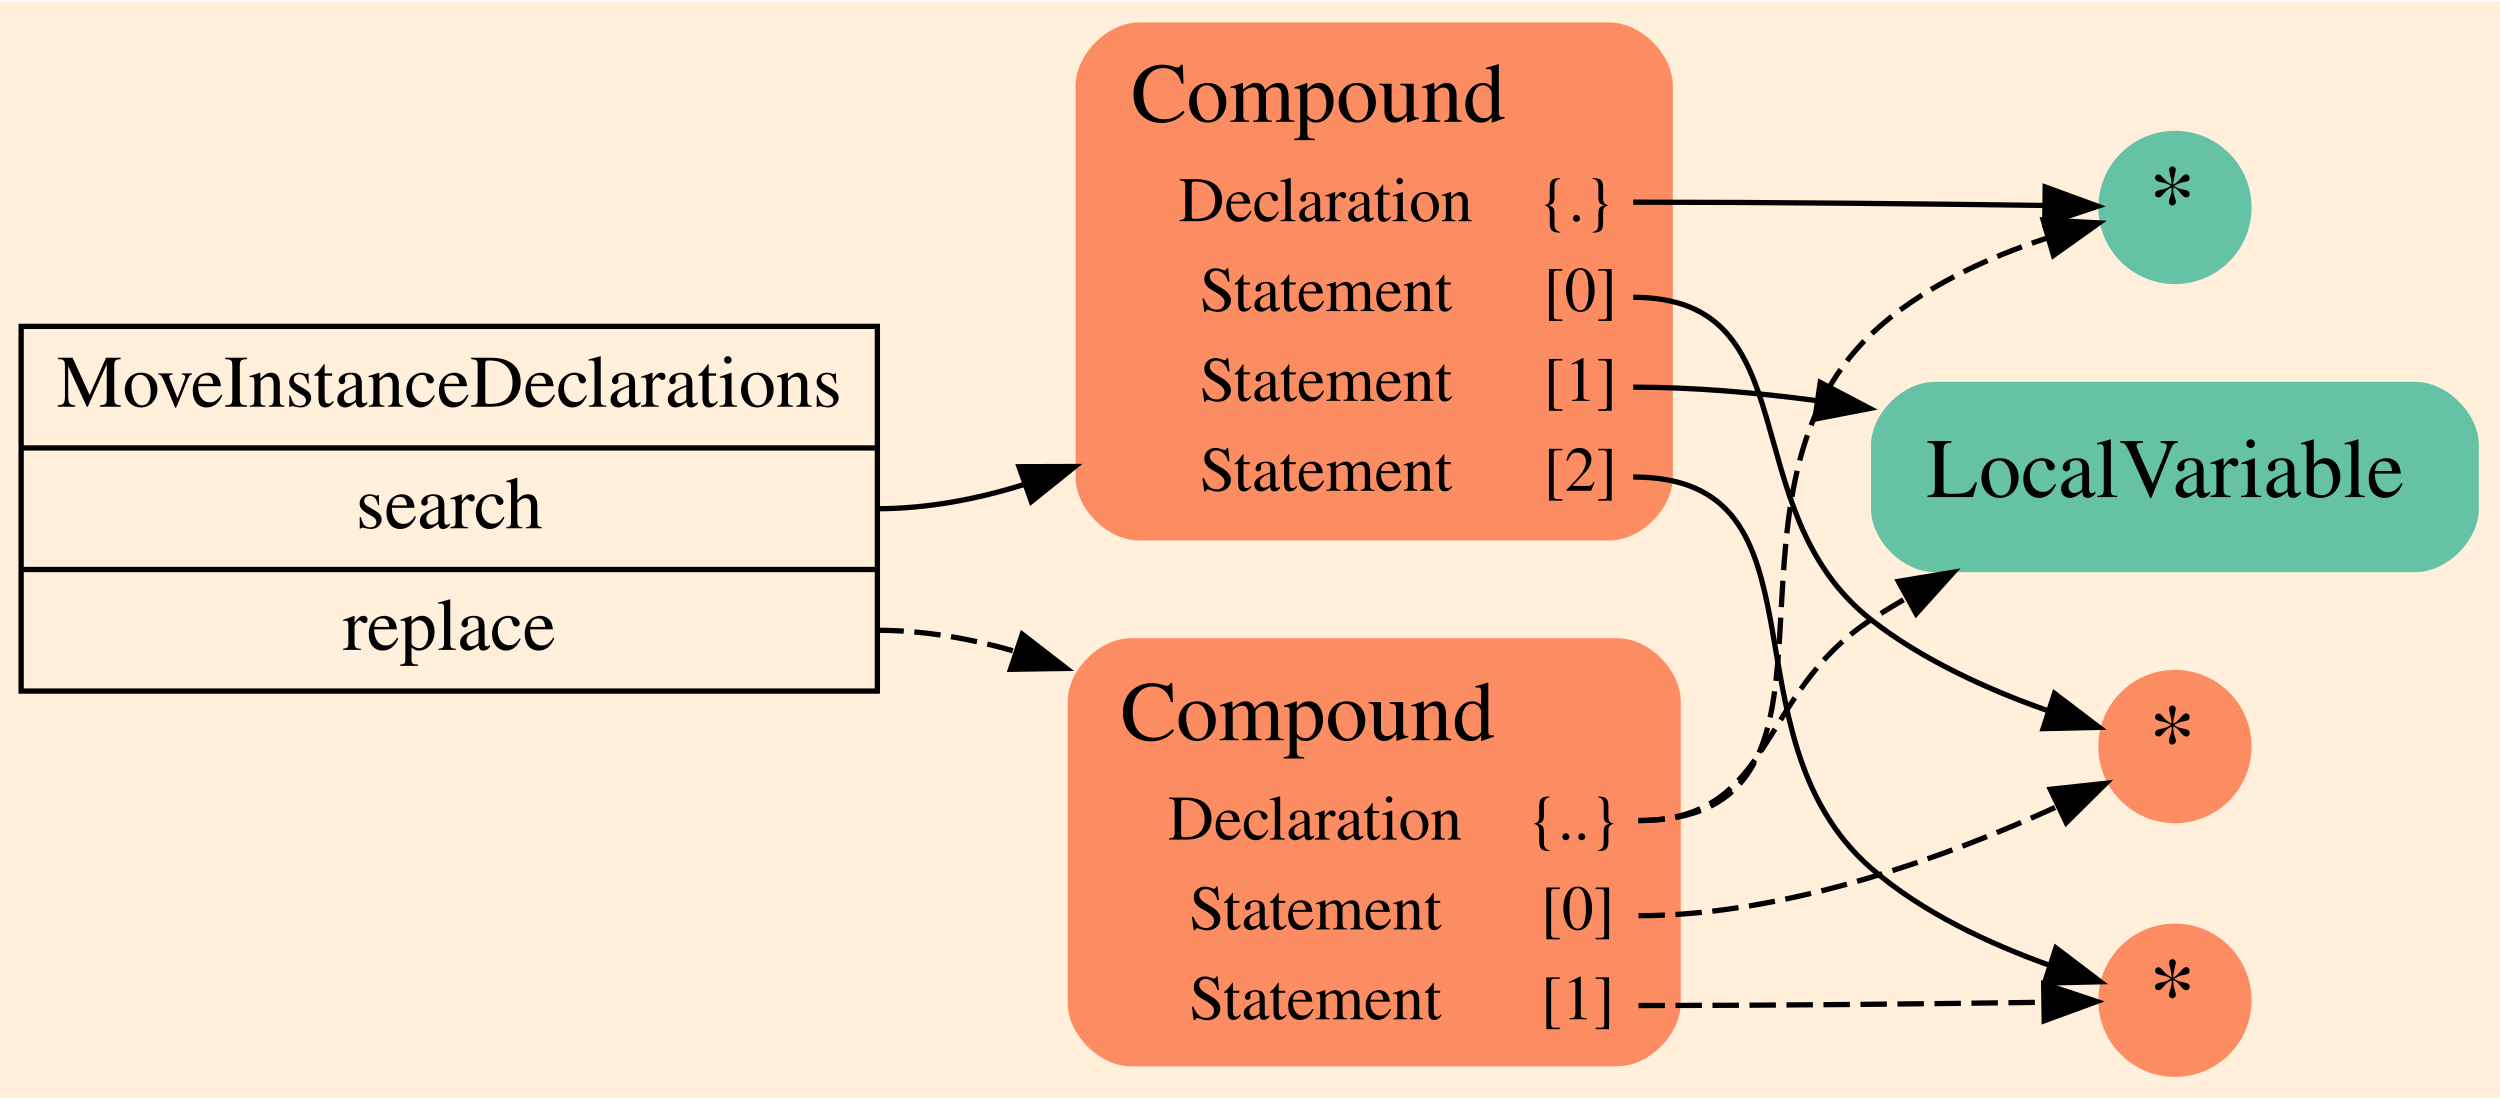
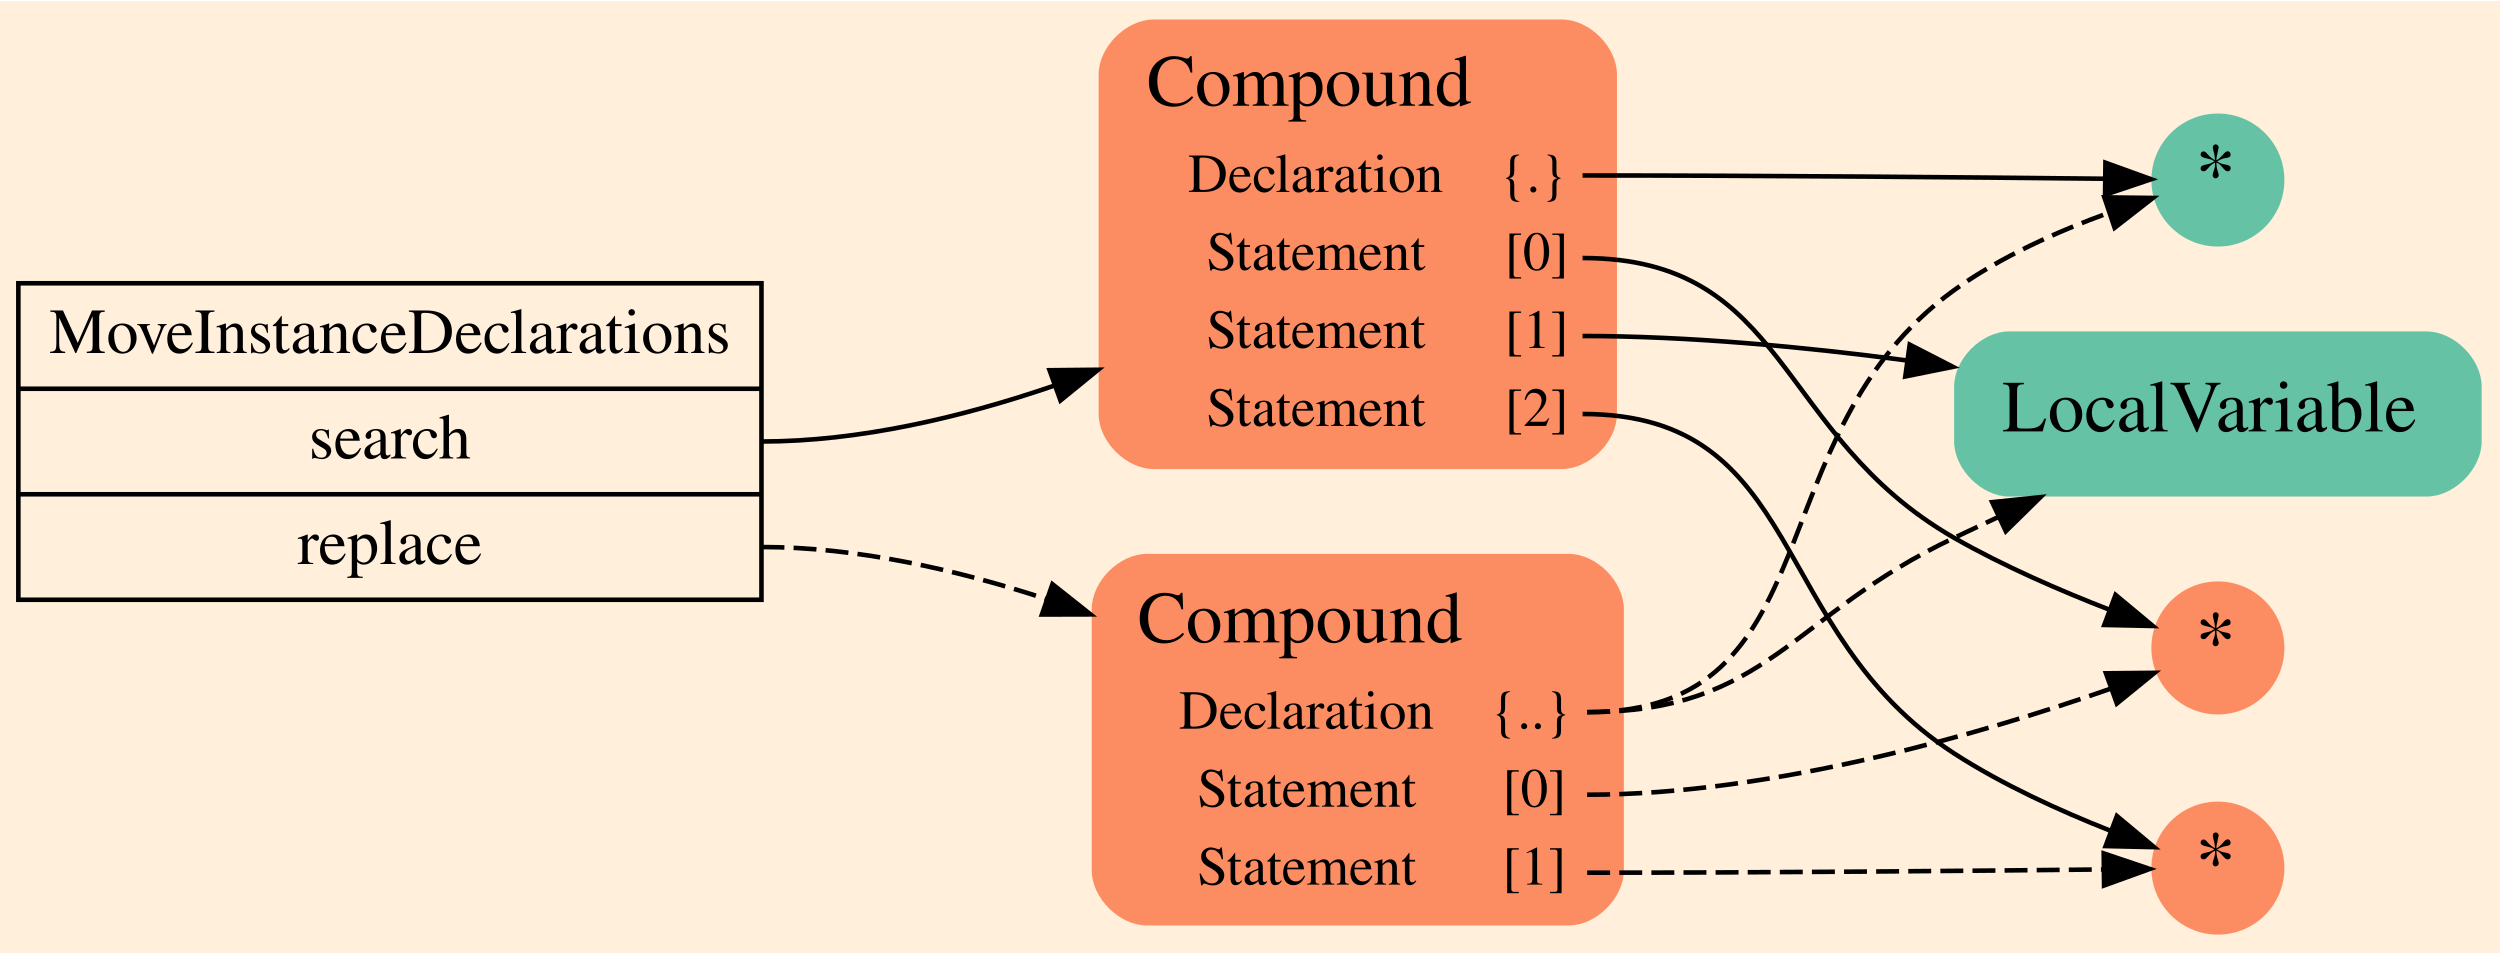
- <svg xmlns="http://www.w3.org/2000/svg" width="473pt" height="208pt" viewBox="0.00 0.00 473.00 207.50">
+ <svg xmlns="http://www.w3.org/2000/svg" width="545pt" height="208pt" viewBox="0.00 0.00 545.00 207.50">
  <g id="graph0" class="graph" transform="scale(1 1) rotate(0) translate(4 203.5)">
-     <polygon fill="#ffefdb" stroke="transparent" points="-4,4 -4,-203.5 469,-203.5 469,4 -4,4" />
+     <polygon fill="#ffefdb" stroke="transparent" points="-4,4 -4,-203.5 541,-203.5 541,4 -4,4" />
    <g id="node1" class="node">
      <polygon fill="#ffefdb" stroke="#000000" points="0,-73 0,-142 162,-142 162,-73 0,-73" />
      <text text-anchor="middle" x="81" y="-126.8" font-family="Times,serif" font-size="14.00" fill="#000000">MoveInstanceDeclarations</text>
      <polyline fill="none" stroke="#000000" points="0,-119 162,-119 " />
      <text text-anchor="middle" x="81" y="-103.8" font-family="Times,serif" font-size="14.00" fill="#000000">search</text>
      <polyline fill="none" stroke="#000000" points="0,-96 162,-96 " />
      <text text-anchor="middle" x="81" y="-80.8" font-family="Times,serif" font-size="14.00" fill="#000000">replace</text>
    </g>
    <g id="node2" class="node">
-       <path fill="#fc8d62" stroke="transparent" d="M300.5,-199.5C300.5,-199.5 211.5,-199.5 211.5,-199.5 205.5,-199.5 199.5,-193.5 199.5,-187.5 199.5,-187.5 199.5,-113.5 199.5,-113.5 199.5,-107.5 205.5,-101.5 211.5,-101.5 211.5,-101.5 300.5,-101.5 300.5,-101.5 306.5,-101.5 312.5,-107.5 312.5,-113.5 312.5,-113.5 312.5,-187.5 312.5,-187.5 312.5,-193.5 306.5,-199.5 300.5,-199.5" />
-       <text text-anchor="start" x="210" y="-180.7" font-family="Times,serif" font-size="16.00" fill="#000000">Compound</text>
-       <text text-anchor="start" x="219" y="-161.9" font-family="Times,serif" font-size="12.00" fill="#000000">Declaration</text>
-       <text text-anchor="start" x="287" y="-161.9" font-family="Times,serif" font-size="12.00" fill="#000000">{.}</text>
-       <text text-anchor="start" x="223" y="-144.9" font-family="Times,serif" font-size="12.00" fill="#000000">Statement</text>
-       <text text-anchor="start" x="288" y="-144.9" font-family="Times,serif" font-size="12.00" fill="#000000">[0]</text>
-       <text text-anchor="start" x="223" y="-127.9" font-family="Times,serif" font-size="12.00" fill="#000000">Statement</text>
-       <text text-anchor="start" x="288" y="-127.9" font-family="Times,serif" font-size="12.00" fill="#000000">[1]</text>
-       <text text-anchor="start" x="223" y="-110.9" font-family="Times,serif" font-size="12.00" fill="#000000">Statement</text>
-       <text text-anchor="start" x="288" y="-110.9" font-family="Times,serif" font-size="12.00" fill="#000000">[2]</text>
+       <path fill="#fc8d62" stroke="transparent" d="M336.5,-199.5C336.5,-199.5 247.5,-199.5 247.5,-199.5 241.5,-199.5 235.5,-193.5 235.5,-187.5 235.5,-187.5 235.5,-113.5 235.5,-113.5 235.5,-107.5 241.5,-101.5 247.5,-101.5 247.5,-101.5 336.5,-101.5 336.5,-101.5 342.5,-101.5 348.5,-107.5 348.5,-113.5 348.5,-113.5 348.5,-187.5 348.5,-187.5 348.5,-193.5 342.5,-199.5 336.5,-199.5" />
+       <text text-anchor="start" x="246" y="-180.7" font-family="Times,serif" font-size="16.00" fill="#000000">Compound</text>
+       <text text-anchor="start" x="255" y="-161.9" font-family="Times,serif" font-size="12.00" fill="#000000">Declaration</text>
+       <text text-anchor="start" x="323" y="-161.9" font-family="Times,serif" font-size="12.00" fill="#000000">{.}</text>
+       <text text-anchor="start" x="259" y="-144.9" font-family="Times,serif" font-size="12.00" fill="#000000">Statement</text>
+       <text text-anchor="start" x="324" y="-144.9" font-family="Times,serif" font-size="12.00" fill="#000000">[0]</text>
+       <text text-anchor="start" x="259" y="-127.9" font-family="Times,serif" font-size="12.00" fill="#000000">Statement</text>
+       <text text-anchor="start" x="324" y="-127.9" font-family="Times,serif" font-size="12.00" fill="#000000">[1]</text>
+       <text text-anchor="start" x="259" y="-110.9" font-family="Times,serif" font-size="12.00" fill="#000000">Statement</text>
+       <text text-anchor="start" x="324" y="-110.9" font-family="Times,serif" font-size="12.00" fill="#000000">[2]</text>
    </g>
    <g id="edge1" class="edge">
-       <path fill="none" stroke="#000000" d="M162,-107.5C171.291,-107.5 180.669,-109.259 189.718,-112.065" />
-       <polygon fill="#000000" stroke="#000000" points="188.794,-115.451 199.389,-115.487 191.13,-108.852 188.794,-115.451" />
+       <path fill="none" stroke="#000000" d="M162,-107.5C183.348,-107.5 205.717,-112.792 225.762,-119.662" />
+       <polygon fill="#000000" stroke="#000000" points="224.807,-123.038 235.401,-123.146 227.186,-116.455 224.807,-123.038" />
    </g>
    <g id="node7" class="node">
-       <path fill="#fc8d62" stroke="transparent" d="M302,-83C302,-83 210,-83 210,-83 204,-83 198,-77 198,-71 198,-71 198,-14 198,-14 198,-8 204,-2 210,-2 210,-2 302,-2 302,-2 308,-2 314,-8 314,-14 314,-14 314,-71 314,-71 314,-77 308,-83 302,-83" />
-       <text text-anchor="start" x="208" y="-63.7" font-family="Times,serif" font-size="16.00" fill="#000000">Compound</text>
-       <text text-anchor="start" x="217" y="-44.9" font-family="Times,serif" font-size="12.00" fill="#000000">Declaration</text>
-       <text text-anchor="start" x="285" y="-44.9" font-family="Times,serif" font-size="12.00" fill="#000000">{..}</text>
-       <text text-anchor="start" x="221" y="-27.9" font-family="Times,serif" font-size="12.00" fill="#000000">Statement</text>
-       <text text-anchor="start" x="287.5" y="-27.9" font-family="Times,serif" font-size="12.00" fill="#000000">[0]</text>
-       <text text-anchor="start" x="221" y="-10.9" font-family="Times,serif" font-size="12.00" fill="#000000">Statement</text>
-       <text text-anchor="start" x="287.5" y="-10.9" font-family="Times,serif" font-size="12.00" fill="#000000">[1]</text>
+       <path fill="#fc8d62" stroke="transparent" d="M338,-83C338,-83 246,-83 246,-83 240,-83 234,-77 234,-71 234,-71 234,-14 234,-14 234,-8 240,-2 246,-2 246,-2 338,-2 338,-2 344,-2 350,-8 350,-14 350,-14 350,-71 350,-71 350,-77 344,-83 338,-83" />
+       <text text-anchor="start" x="244" y="-63.7" font-family="Times,serif" font-size="16.00" fill="#000000">Compound</text>
+       <text text-anchor="start" x="253" y="-44.9" font-family="Times,serif" font-size="12.00" fill="#000000">Declaration</text>
+       <text text-anchor="start" x="321" y="-44.9" font-family="Times,serif" font-size="12.00" fill="#000000">{..}</text>
+       <text text-anchor="start" x="257" y="-27.9" font-family="Times,serif" font-size="12.00" fill="#000000">Statement</text>
+       <text text-anchor="start" x="323.5" y="-27.9" font-family="Times,serif" font-size="12.00" fill="#000000">[0]</text>
+       <text text-anchor="start" x="257" y="-10.9" font-family="Times,serif" font-size="12.00" fill="#000000">Statement</text>
+       <text text-anchor="start" x="323.5" y="-10.9" font-family="Times,serif" font-size="12.00" fill="#000000">[1]</text>
    </g>
    <g id="edge2" class="edge">
-       <path fill="none" stroke="#000000" stroke-dasharray="5,2" d="M162,-84.5C170.766,-84.5 179.623,-82.959 188.215,-80.466" />
-       <polygon fill="#000000" stroke="#000000" points="189.402,-83.76 197.784,-77.28 187.19,-77.119 189.402,-83.76" />
+       <path fill="none" stroke="#000000" stroke-dasharray="5,2" d="M162,-84.5C182.79,-84.5 204.585,-79.576 224.258,-73.1" />
+       <polygon fill="#000000" stroke="#000000" points="225.433,-76.397 233.732,-69.81 223.137,-69.784 225.433,-76.397" />
    </g>
    <g id="node3" class="node">
-       <ellipse fill="#66c2a5" stroke="#000000" stroke-width="0" cx="407.5" cy="-164.5" rx="14.5" ry="14.5" />
-       <text text-anchor="start" x="402.5" y="-160.1" font-family="Times,serif" font-size="18.00" fill="#000000">*</text>
+       <ellipse fill="#66c2a5" stroke="#000000" stroke-width="0" cx="479.5" cy="-164.5" rx="14.5" ry="14.5" />
+       <text text-anchor="start" x="474.5" y="-160.1" font-family="Times,serif" font-size="18.00" fill="#000000">*</text>
    </g>
    <g id="edge3" class="edge">
-       <path fill="none" stroke="#000000" d="M305,-165.5C331.549,-165.5 361.965,-165.16 382.724,-164.877" />
-       <polygon fill="#000000" stroke="#000000" points="382.954,-168.374 392.903,-164.732 382.854,-161.375 382.954,-168.374" />
+       <path fill="none" stroke="#000000" d="M341,-165.5C380.732,-165.5 426.873,-165.083 454.598,-164.788" />
+       <polygon fill="#000000" stroke="#000000" points="454.983,-168.284 464.944,-164.674 454.906,-161.285 454.983,-168.284" />
    </g>
    <g id="node4" class="node">
-       <ellipse fill="#fc8d62" stroke="#000000" stroke-width="0" cx="407.5" cy="-62.5" rx="14.5" ry="14.5" />
-       <text text-anchor="start" x="402.5" y="-58.1" font-family="Times,serif" font-size="18.00" fill="#000000">*</text>
+       <ellipse fill="#fc8d62" stroke="#000000" stroke-width="0" cx="479.5" cy="-62.5" rx="14.5" ry="14.5" />
+       <text text-anchor="start" x="474.5" y="-58.1" font-family="Times,serif" font-size="18.00" fill="#000000">*</text>
    </g>
    <g id="edge4" class="edge">
-       <path fill="none" stroke="#000000" d="M305,-147.5C338.69,-147.5 323.495,-107.297 350,-86.5 359.803,-78.808 372.425,-73.179 383.345,-69.314" />
-       <polygon fill="#000000" stroke="#000000" points="384.711,-72.551 393.146,-66.139 382.554,-65.892 384.711,-72.551" />
+       <path fill="none" stroke="#000000" d="M341,-147.5C386.067,-147.5 382.9,-108.91 422,-86.5 432.668,-80.385 445.199,-74.969 455.836,-70.837" />
+       <polygon fill="#000000" stroke="#000000" points="457.189,-74.067 465.33,-67.287 454.737,-67.51 457.189,-74.067" />
    </g>
    <g id="node5" class="node">
-       <path fill="#66c2a5" stroke="transparent" d="M453,-131.5C453,-131.5 362,-131.5 362,-131.5 356,-131.5 350,-125.5 350,-119.5 350,-119.5 350,-107.5 350,-107.5 350,-101.5 356,-95.5 362,-95.5 362,-95.5 453,-95.5 453,-95.5 459,-95.5 465,-101.5 465,-107.5 465,-107.5 465,-119.5 465,-119.5 465,-125.5 459,-131.5 453,-131.5" />
-       <text text-anchor="start" x="360.5" y="-109.7" font-family="Times,serif" font-size="16.00" fill="#000000">LocalVariable</text>
+       <path fill="#66c2a5" stroke="transparent" d="M525,-131.5C525,-131.5 434,-131.5 434,-131.5 428,-131.5 422,-125.5 422,-119.5 422,-119.5 422,-107.5 422,-107.5 422,-101.5 428,-95.5 434,-95.5 434,-95.5 525,-95.5 525,-95.5 531,-95.5 537,-101.5 537,-107.5 537,-107.5 537,-119.5 537,-119.5 537,-125.5 531,-131.5 525,-131.5" />
+       <text text-anchor="start" x="432.5" y="-109.7" font-family="Times,serif" font-size="16.00" fill="#000000">LocalVariable</text>
    </g>
    <g id="edge5" class="edge">
-       <path fill="none" stroke="#000000" d="M305,-130.5C316.301,-130.5 328.209,-129.482 339.75,-127.944" />
-       <polygon fill="#000000" stroke="#000000" points="340.389,-131.388 349.774,-126.471 339.372,-124.462 340.389,-131.388" />
+       <path fill="none" stroke="#000000" d="M341,-130.5C364.109,-130.5 389.226,-128.14 411.647,-125.178" />
+       <polygon fill="#000000" stroke="#000000" points="412.315,-128.619 421.741,-123.781 411.356,-121.685 412.315,-128.619" />
    </g>
    <g id="node6" class="node">
-       <ellipse fill="#fc8d62" stroke="#000000" stroke-width="0" cx="407.5" cy="-14.5" rx="14.5" ry="14.5" />
-       <text text-anchor="start" x="402.5" y="-10.1" font-family="Times,serif" font-size="18.00" fill="#000000">*</text>
+       <ellipse fill="#fc8d62" stroke="#000000" stroke-width="0" cx="479.5" cy="-14.5" rx="14.5" ry="14.5" />
+       <text text-anchor="start" x="474.5" y="-10.1" font-family="Times,serif" font-size="18.00" fill="#000000">*</text>
    </g>
    <g id="edge6" class="edge">
-       <path fill="none" stroke="#000000" d="M305,-113.5C343.493,-113.5 320.992,-64.803 350,-39.5 359.672,-31.063 372.632,-25.095 383.8,-21.111" />
-       <polygon fill="#000000" stroke="#000000" points="384.973,-24.41 393.406,-17.996 382.814,-17.751 384.973,-24.41" />
+       <path fill="none" stroke="#000000" d="M341,-113.5C389.762,-113.5 381.085,-66.026 422,-39.5 432.521,-32.679 445.215,-26.935 455.997,-22.679" />
+       <polygon fill="#000000" stroke="#000000" points="457.483,-25.86 465.615,-19.069 455.023,-19.307 457.483,-25.86" />
    </g>
    <g id="edge8" class="edge">
-       <path fill="none" stroke="#000000" stroke-dasharray="5,2" d="M306,-48.5C351.325,-48.5 317.149,-109.273 350,-140.5 359.244,-149.287 372.171,-155.071 383.426,-158.754" />
-       <polygon fill="#000000" stroke="#000000" points="382.56,-162.147 393.14,-161.572 384.511,-155.424 382.56,-162.147" />
+       <path fill="none" stroke="#000000" stroke-dasharray="5,2" d="M342,-48.5C396.186,-48.5 378.065,-108.786 422,-140.5 432.103,-147.793 444.756,-153.382 455.618,-157.324" />
+       <polygon fill="#000000" stroke="#000000" points="454.748,-160.724 465.342,-160.6 456.983,-154.09 454.748,-160.724" />
    </g>
    <g id="edge9" class="edge">
-       <path fill="none" stroke="#000000" stroke-dasharray="5,2" d="M306,-30.5C334.293,-30.5 365.055,-41.949 385.209,-51.151" />
-       <polygon fill="#000000" stroke="#000000" points="383.919,-54.414 394.452,-55.556 386.931,-48.095 383.919,-54.414" />
+       <path fill="none" stroke="#000000" stroke-dasharray="5,2" d="M342,-30.5C382.894,-30.5 428.891,-44.093 455.968,-53.561" />
+       <polygon fill="#000000" stroke="#000000" points="455.1,-56.969 465.694,-57.072 457.476,-50.384 455.1,-56.969" />
    </g>
    <g id="edge7" class="edge">
-       <path fill="none" stroke="#000000" stroke-dasharray="5,2" d="M306,-48.5C331.839,-48.5 328.326,-72.433 350,-86.5 352.145,-87.892 354.373,-89.254 356.652,-90.579" />
-       <polygon fill="#000000" stroke="#000000" points="355.171,-93.758 365.622,-95.495 358.535,-87.62 355.171,-93.758" />
+       <path fill="none" stroke="#000000" stroke-dasharray="5,2" d="M342,-48.5C381.363,-48.5 386.407,-69.69 422,-86.5 425.137,-87.981 428.37,-89.506 431.63,-91.042" />
+       <polygon fill="#000000" stroke="#000000" points="430.288,-94.278 440.827,-95.369 433.269,-87.945 430.288,-94.278" />
    </g>
    <g id="edge10" class="edge">
-       <path fill="none" stroke="#000000" stroke-dasharray="5,2" d="M306,-13.5C332.141,-13.5 362.067,-13.836 382.615,-14.118" />
-       <polygon fill="#000000" stroke="#000000" points="382.659,-17.619 392.708,-14.263 382.759,-10.62 382.659,-17.619" />
+       <path fill="none" stroke="#000000" stroke-dasharray="5,2" d="M342,-13.5C381.235,-13.5 426.766,-13.912 454.337,-14.207" />
+       <polygon fill="#000000" stroke="#000000" points="454.609,-17.71 464.647,-14.321 454.686,-10.711 454.609,-17.71" />
    </g>
  </g>
</svg>
